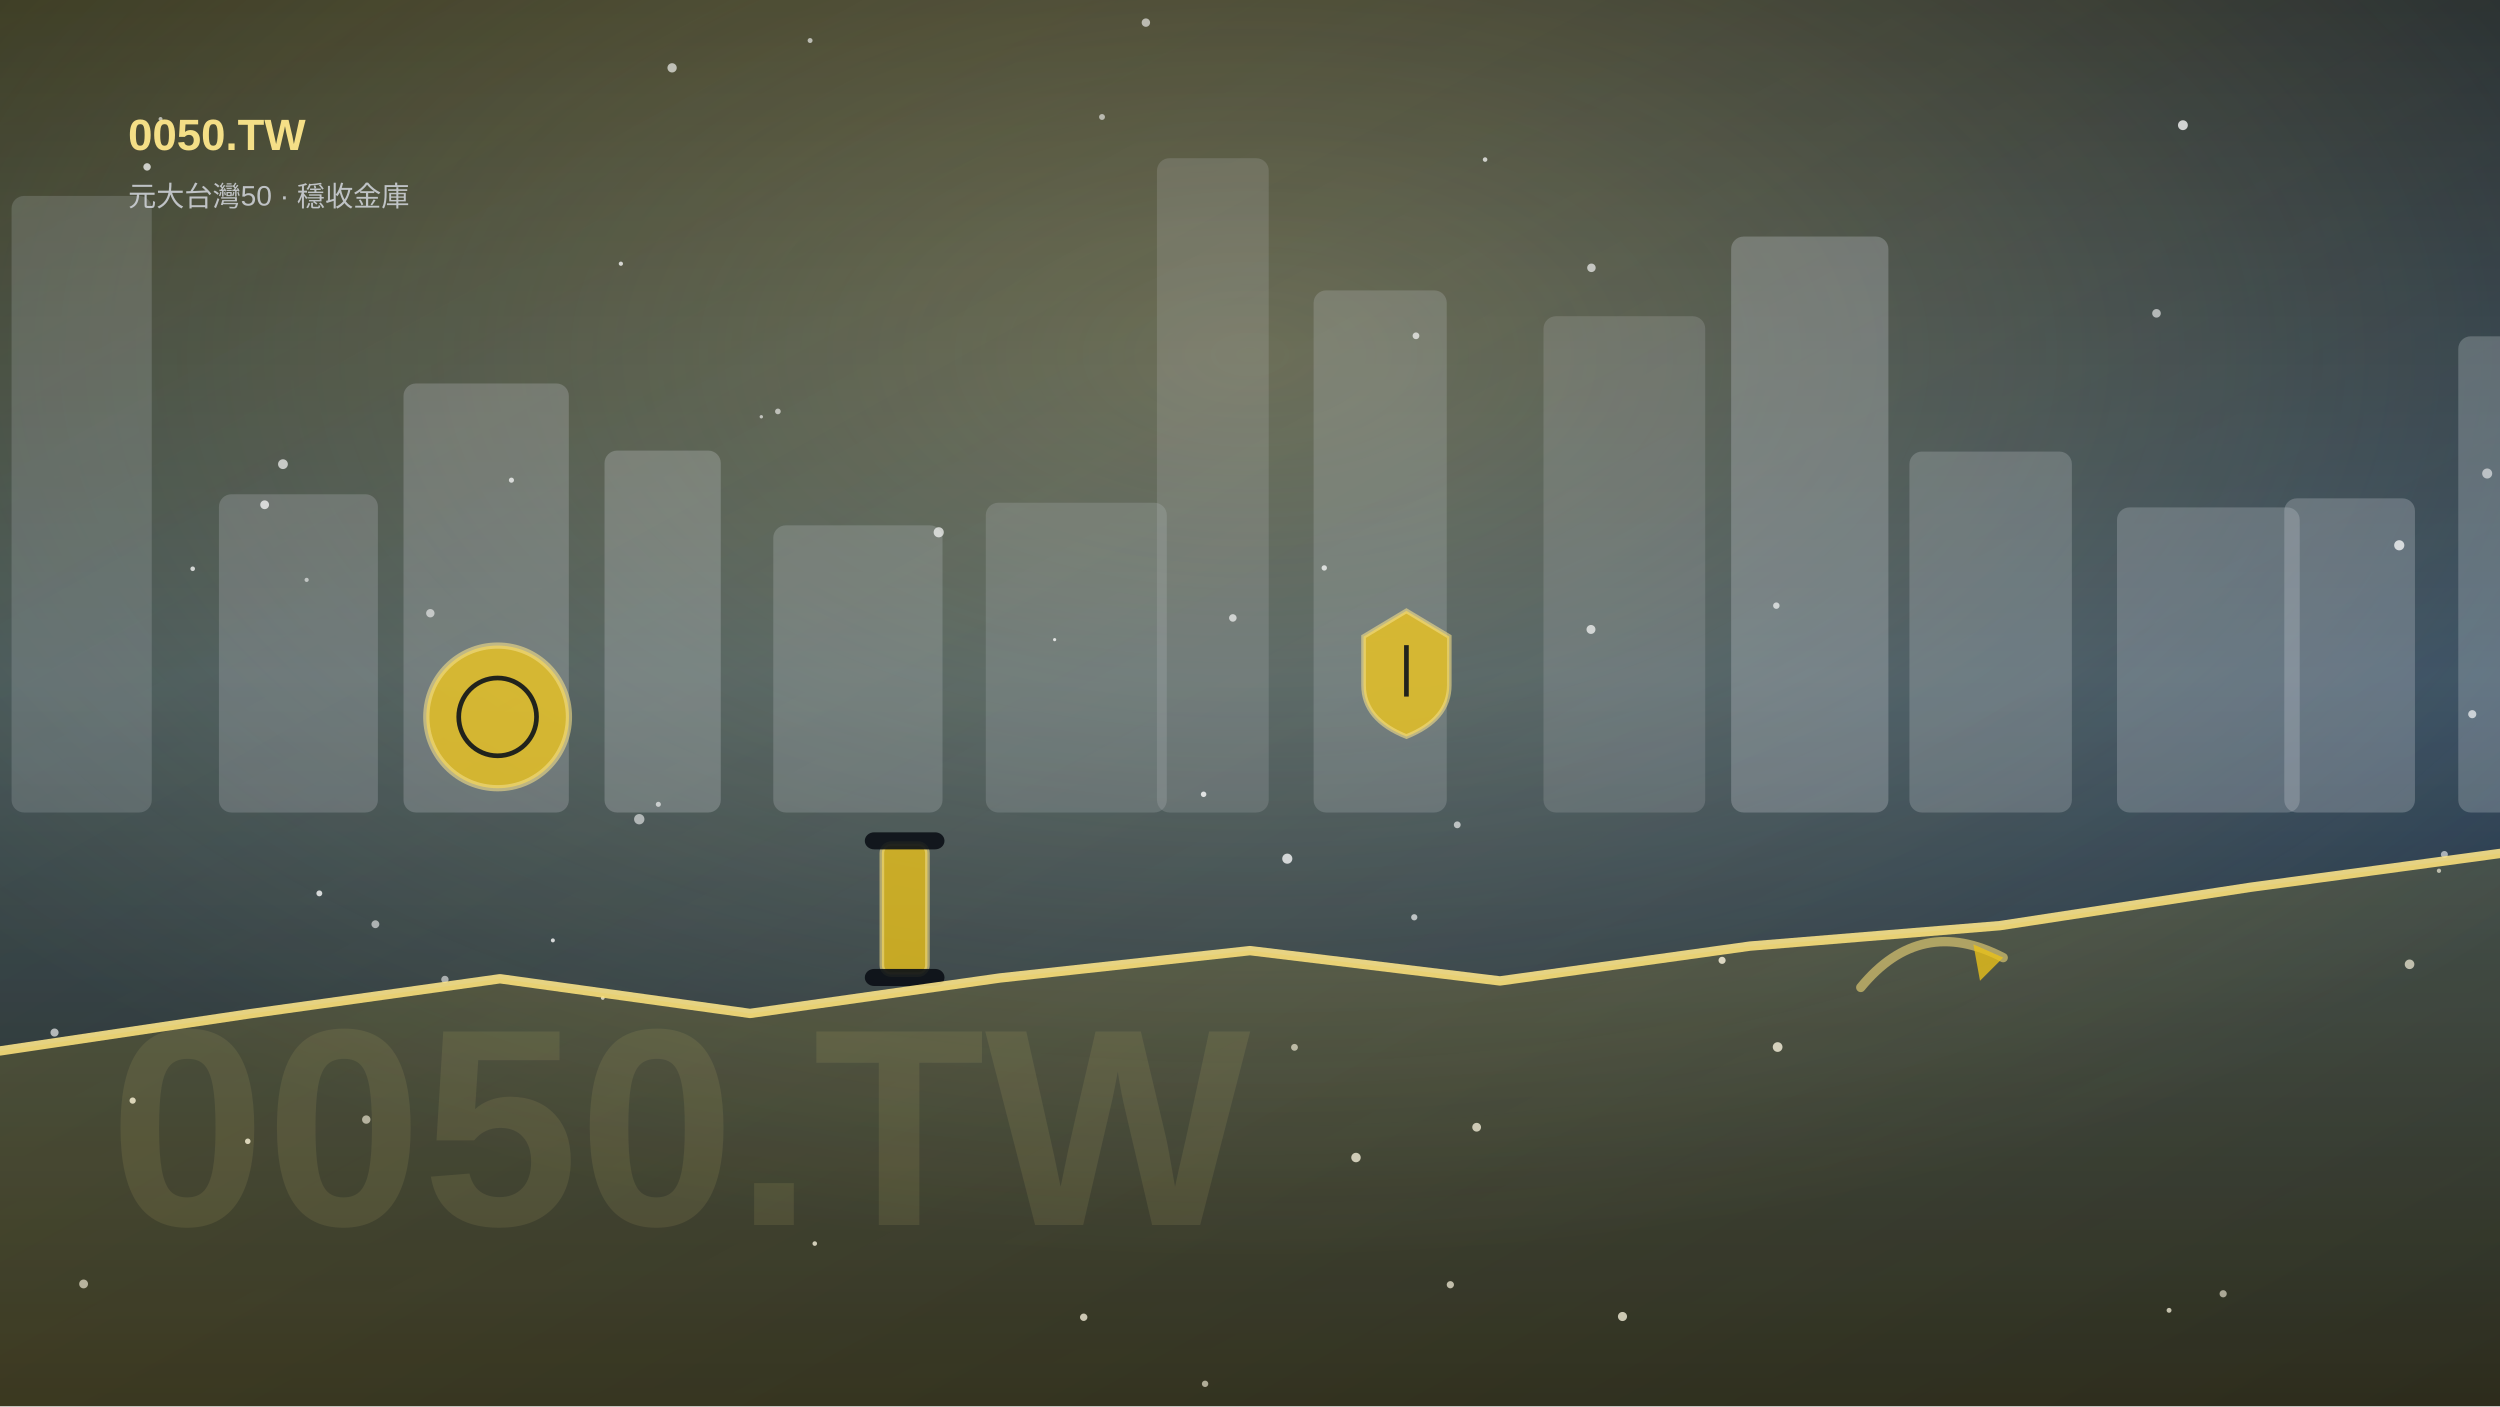
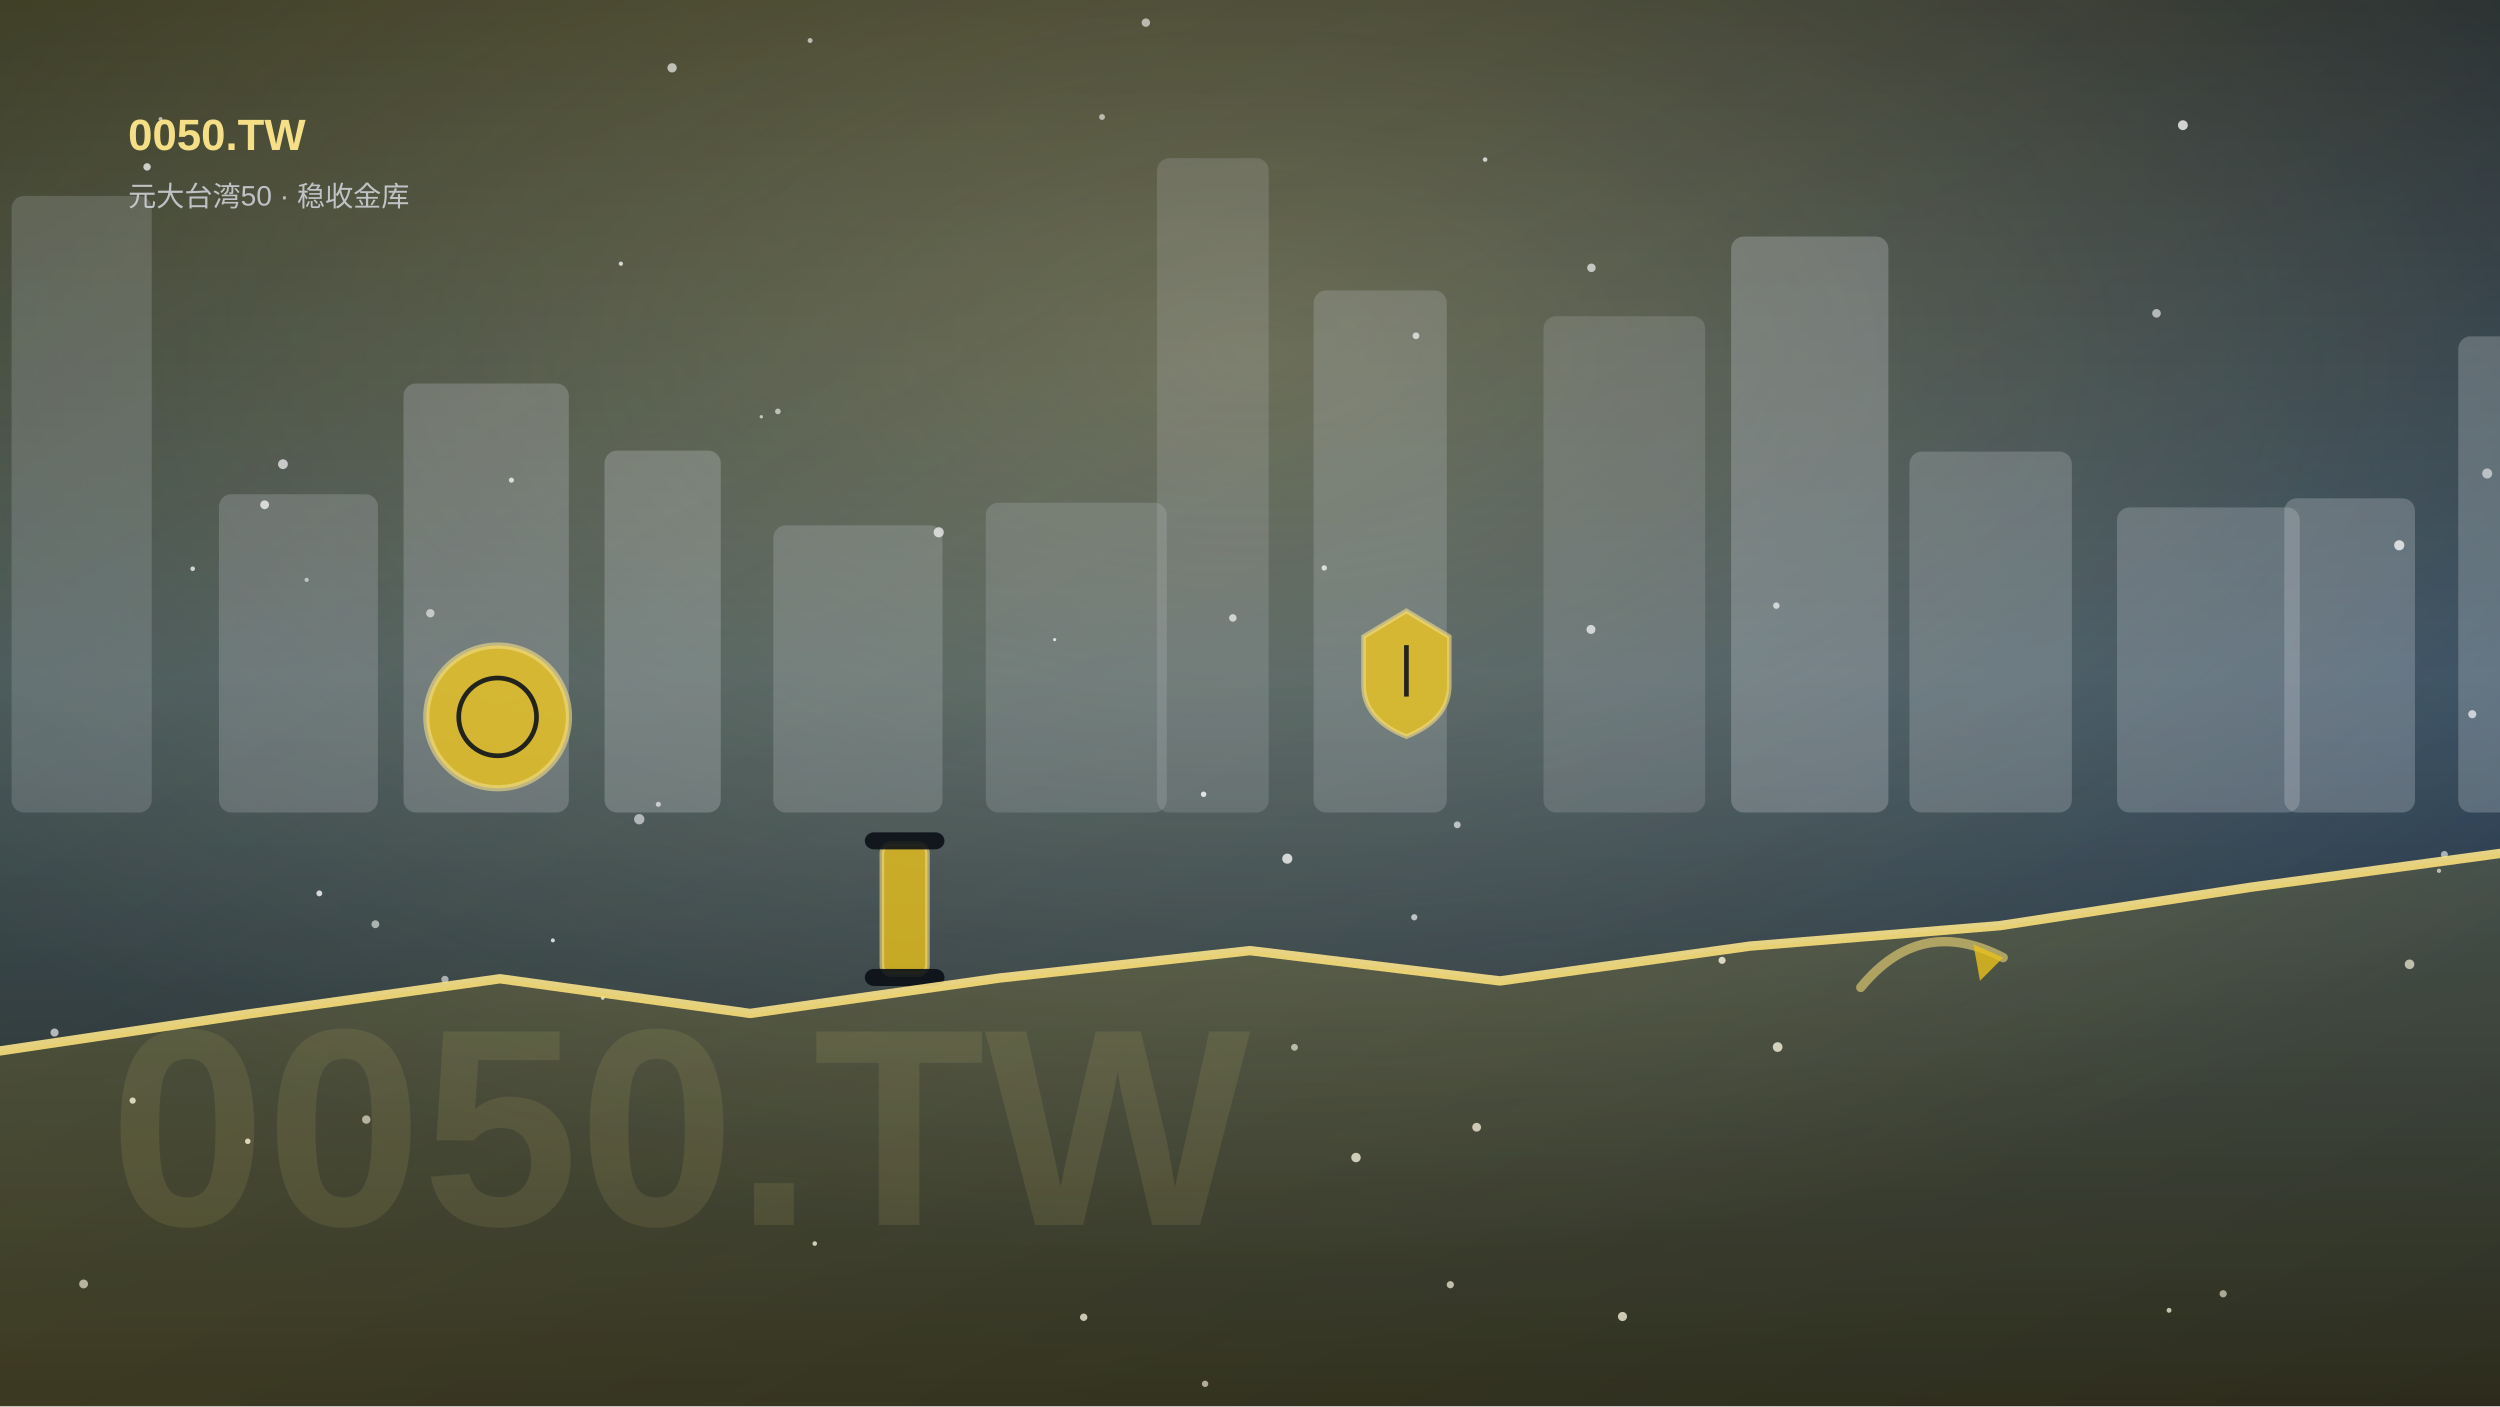
<svg xmlns="http://www.w3.org/2000/svg" viewBox="0 0 1600 900" fill="none">
  <defs>
    <linearGradient id="bg" x1="0" y1="0" x2="0" y2="1">
      <stop offset="0%" stop-color="#0d1827" />
      <stop offset="48%" stop-color="#28425e" />
      <stop offset="100%" stop-color="#0a1118" />
    </linearGradient>
    <radialGradient id="glow" cx="50%" cy="25%" r="65%">
      <stop offset="0%" stop-color="#FDE68A47" />
      <stop offset="100%" stop-color="#FDE68A00" />
    </radialGradient>
    <linearGradient id="fade" x1="0" y1="0" x2="1" y2="1">
      <stop offset="0%" stop-color="#FACC152e" />
      <stop offset="100%" stop-color="#D1D5DB08" />
    </linearGradient>
  </defs>
  <rect width="1600" height="900" fill="url(#bg)" />
  <rect width="1600" height="900" fill="url(#glow)" />
  <rect width="1600" height="900" fill="url(#fade)" />
  <g>
    <rect x="7.406" y="125.396" width="89.711" height="394.604" rx="8" fill="#D1D5DB30" />
    <rect x="140.124" y="316.314" width="101.731" height="203.686" rx="8" fill="#D1D5DB38" />
    <rect x="258.242" y="245.418" width="105.815" height="274.582" rx="8" fill="#D1D5DB3e" />
    <rect x="386.901" y="288.384" width="74.391" height="231.616" rx="8" fill="#D1D5DB43" />
    <rect x="494.894" y="336.231" width="108.322" height="183.769" rx="8" fill="#D1D5DB37" />
    <rect x="630.904" y="321.764" width="115.848" height="198.236" rx="8" fill="#D1D5DB2f" />
    <rect x="740.464" y="101.251" width="71.527" height="418.749" rx="8" fill="#D1D5DB2c" />
    <rect x="840.711" y="185.855" width="85.203" height="334.145" rx="8" fill="#D1D5DB35" />
    <rect x="987.836" y="202.388" width="103.502" height="317.612" rx="8" fill="#D1D5DB2d" />
    <rect x="1107.925" y="151.402" width="100.646" height="368.598" rx="8" fill="#D1D5DB47" />
    <rect x="1222.029" y="289.005" width="103.971" height="230.995" rx="8" fill="#D1D5DB3d" />
    <rect x="1354.877" y="324.739" width="116.939" height="195.261" rx="8" fill="#D1D5DB40" />
    <rect x="1461.956" y="318.951" width="83.617" height="201.049" rx="8" fill="#D1D5DB45" />
    <rect x="1573.295" y="215.233" width="113.315" height="304.767" rx="8" fill="#D1D5DB44" />
    <circle cx="705.293" cy="74.87" r="1.894" fill="#FFFFFF94" />
    <circle cx="521.452" cy="795.89" r="1.473" fill="#FFFFFFc5" />
    <circle cx="1422.822" cy="828.015" r="2.317" fill="#FFFFFF97" />
    <circle cx="1137.684" cy="670.105" r="3.109" fill="#FFFFFFc5" />
    <circle cx="847.533" cy="363.479" r="1.727" fill="#FFFFFFbb" />
    <circle cx="674.961" cy="409.376" r="1.025" fill="#FFFFFFc9" />
    <circle cx="1397.059" cy="80.123" r="3.159" fill="#FFFFFFc2" />
    <circle cx="945.056" cy="721.431" r="2.806" fill="#FFFFFFbb" />
    <circle cx="409.117" cy="524.291" r="3.313" fill="#FFFFFF8f" />
    <circle cx="693.564" cy="843.042" r="2.367" fill="#FFFFFFbd" />
    <circle cx="1018.231" cy="402.848" r="2.865" fill="#FFFFFFae" />
    <circle cx="733.364" cy="14.476" r="2.688" fill="#FFFFFF9a" />
    <circle cx="196.253" cy="371.123" r="1.345" fill="#FFFFFF91" />
    <circle cx="158.576" cy="730.431" r="1.789" fill="#FFFFFFca" />
    <circle cx="53.505" cy="821.73" r="2.833" fill="#FFFFFFa0" />
    <circle cx="421.336" cy="514.768" r="1.633" fill="#FFFFFFa0" />
    <circle cx="928.215" cy="822.217" r="2.322" fill="#FFFFFFb1" />
    <circle cx="1535.515" cy="348.98" r="3.255" fill="#FFFFFFbc" />
    <circle cx="950.458" cy="102.124" r="1.46" fill="#FFFFFFb8" />
    <circle cx="1038.388" cy="842.565" r="2.912" fill="#FFFFFFc0" />
    <circle cx="1380.154" cy="200.535" r="2.752" fill="#FFFFFF97" />
    <circle cx="94.123" cy="106.822" r="2.376" fill="#FFFFFFba" />
    <circle cx="497.853" cy="263.306" r="1.824" fill="#FFFFFF97" />
    <circle cx="1388.194" cy="838.608" r="1.578" fill="#FFFFFFb7" />
    <circle cx="397.36" cy="168.777" r="1.364" fill="#FFFFFFc0" />
    <circle cx="905.117" cy="587.057" r="2.005" fill="#FFFFFFa6" />
    <circle cx="34.903" cy="660.832" r="2.591" fill="#FFFFFFa2" />
    <circle cx="932.641" cy="527.888" r="2.198" fill="#FFFFFFa1" />
    <circle cx="284.742" cy="626.848" r="2.356" fill="#FFFFFF90" />
    <circle cx="275.409" cy="392.466" r="2.681" fill="#FFFFFF93" />
    <circle cx="906.23" cy="214.913" r="2.174" fill="#FFFFFFac" />
    <circle cx="1018.514" cy="171.401" r="2.722" fill="#FFFFFFa4" />
    <circle cx="1564.407" cy="546.872" r="2.251" fill="#FFFFFF95" />
    <circle cx="204.375" cy="571.756" r="1.893" fill="#FFFFFFc8" />
    <circle cx="770.308" cy="508.351" r="1.767" fill="#FFFFFFcb" />
    <circle cx="353.833" cy="601.845" r="1.288" fill="#FFFFFFc9" />
    <circle cx="1102.135" cy="614.624" r="2.291" fill="#FFFFFFcc" />
    <circle cx="385.774" cy="638.71" r="1.202" fill="#FFFFFFbc" />
    <circle cx="430.138" cy="43.419" r="2.979" fill="#FFFFFFa2" />
    <circle cx="102.754" cy="76.151" r="1.273" fill="#FFFFFF9c" />
    <circle cx="240.249" cy="591.503" r="2.522" fill="#FFFFFF92" />
    <circle cx="771.254" cy="885.646" r="2.06" fill="#FFFFFF9c" />
    <circle cx="234.41" cy="716.529" r="2.685" fill="#FFFFFF9c" />
    <circle cx="181.09" cy="297.069" r="3.139" fill="#FFFFFFac" />
    <circle cx="84.902" cy="704.384" r="2.013" fill="#FFFFFFc9" />
    <circle cx="1560.941" cy="557.306" r="1.378" fill="#FFFFFFa4" />
    <circle cx="867.832" cy="740.822" r="3.028" fill="#FFFFFFc0" />
    <circle cx="1591.798" cy="303.046" r="3.219" fill="#FFFFFF90" />
    <circle cx="1542.114" cy="617.152" r="3.071" fill="#FFFFFFab" />
    <circle cx="789.014" cy="395.479" r="2.412" fill="#FFFFFFa8" />
    <circle cx="169.374" cy="323.046" r="2.816" fill="#FFFFFFb9" />
    <circle cx="600.781" cy="340.665" r="3.253" fill="#FFFFFFae" />
    <circle cx="1582.243" cy="457.074" r="2.597" fill="#FFFFFFab" />
    <circle cx="823.864" cy="549.549" r="3.239" fill="#FFFFFFc1" />
    <circle cx="1136.855" cy="387.616" r="2.079" fill="#FFFFFFa9" />
    <circle cx="123.323" cy="364.012" r="1.48" fill="#FFFFFFbe" />
    <circle cx="828.47" cy="670.3" r="2.199" fill="#FFFFFF9f" />
    <circle cx="327.314" cy="307.309" r="1.646" fill="#FFFFFFb9" />
    <circle cx="487.241" cy="266.737" r="1.092" fill="#FFFFFF9d" />
    <circle cx="518.457" cy="25.938" r="1.59" fill="#FFFFFF9c" />
  </g>
  <g opacity="0.92">
    <g transform="translate(318.481, 458.813)">
      <circle r="45.643" fill="#FACC15c7" stroke="#FDE68A99" stroke-width="4" />
      <circle r="24.896" fill="none" stroke="#060b11e6" stroke-width="3" />
    </g>
    <g transform="translate(578.9736, 581.8585)">
      <rect x="-14.574" y="-41.899" width="29.147" height="83.799" rx="6" fill="#FACC15c7" stroke="#FDE68A99" stroke-width="3" />
      <rect x="-25.504" y="-49.186" width="51.008" height="10.93" rx="6" fill="#060b11e6" />
      <rect x="-25.504" y="38.256" width="51.008" height="10.93" rx="6" fill="#060b11e6" />
    </g>
    <g transform="translate(900.1075, 429.3523)">
      <path d="M0 -38.392 L27.423 -21.938 V9.141 Q27.423 31.079 0 42.048 Q-27.423 31.079 -27.423 9.141 V-21.938 Z" fill="#FACC15c7" stroke="#FDE68A99" stroke-width="3" />
      <path d="M0 -16.454 V16.454" stroke="#060b11e6" stroke-width="3" />
    </g>
    <g transform="translate(1237.527, 621.3524)">
      <path d="M-46.626 10.597 Q-8.477 -36.029 44.506 -8.477" stroke="#FDE68A99" stroke-width="6" fill="none" stroke-linecap="round" />
      <path d="M25.432 -16.955 L44.506 -8.477 L29.671 6.358" fill="#FACC15c7" />
    </g>
  </g>
  <g>
    <polyline points="0.0,672.6 160.0,648.8 320.0,626.4 480.0,648.6 640.0,625.9 800.0,608.4 960.0,627.8 1120.0,605.5 1280.0,592.4 1440.0,567.9 1600.0,546.2" fill="none" stroke="#FDE68Ae0" stroke-width="6" stroke-linecap="round" stroke-linejoin="round" />
    <polygon points="0,900 0.0,672.6 160.0,648.8 320.0,626.4 480.0,648.6 640.0,625.9 800.0,608.4 960.0,627.8 1120.0,605.5 1280.0,592.4 1440.0,567.9 1600.0,546.2 1600,900" fill="#FACC151f" />
  </g>
  <g opacity="0.09">
    <text x="70" y="784" font-family="Segoe UI, Arial, sans-serif" font-size="180" font-weight="700" fill="#FDE68A">
      0050.TW
    </text>
  </g>
  <g opacity="0.95">
    <text x="82" y="96" font-family="Segoe UI, Arial, sans-serif" font-size="28" font-weight="700" fill="#FDE68A">
      0050.TW
    </text>
    <text x="82" y="132" font-family="Segoe UI, Arial, sans-serif" font-size="18" font-weight="500" fill="#D1D5DBe6">
-       元大台灣50 · 穩收金庫
+       元大台湾50 · 稳收金库
    </text>
  </g>
</svg>
